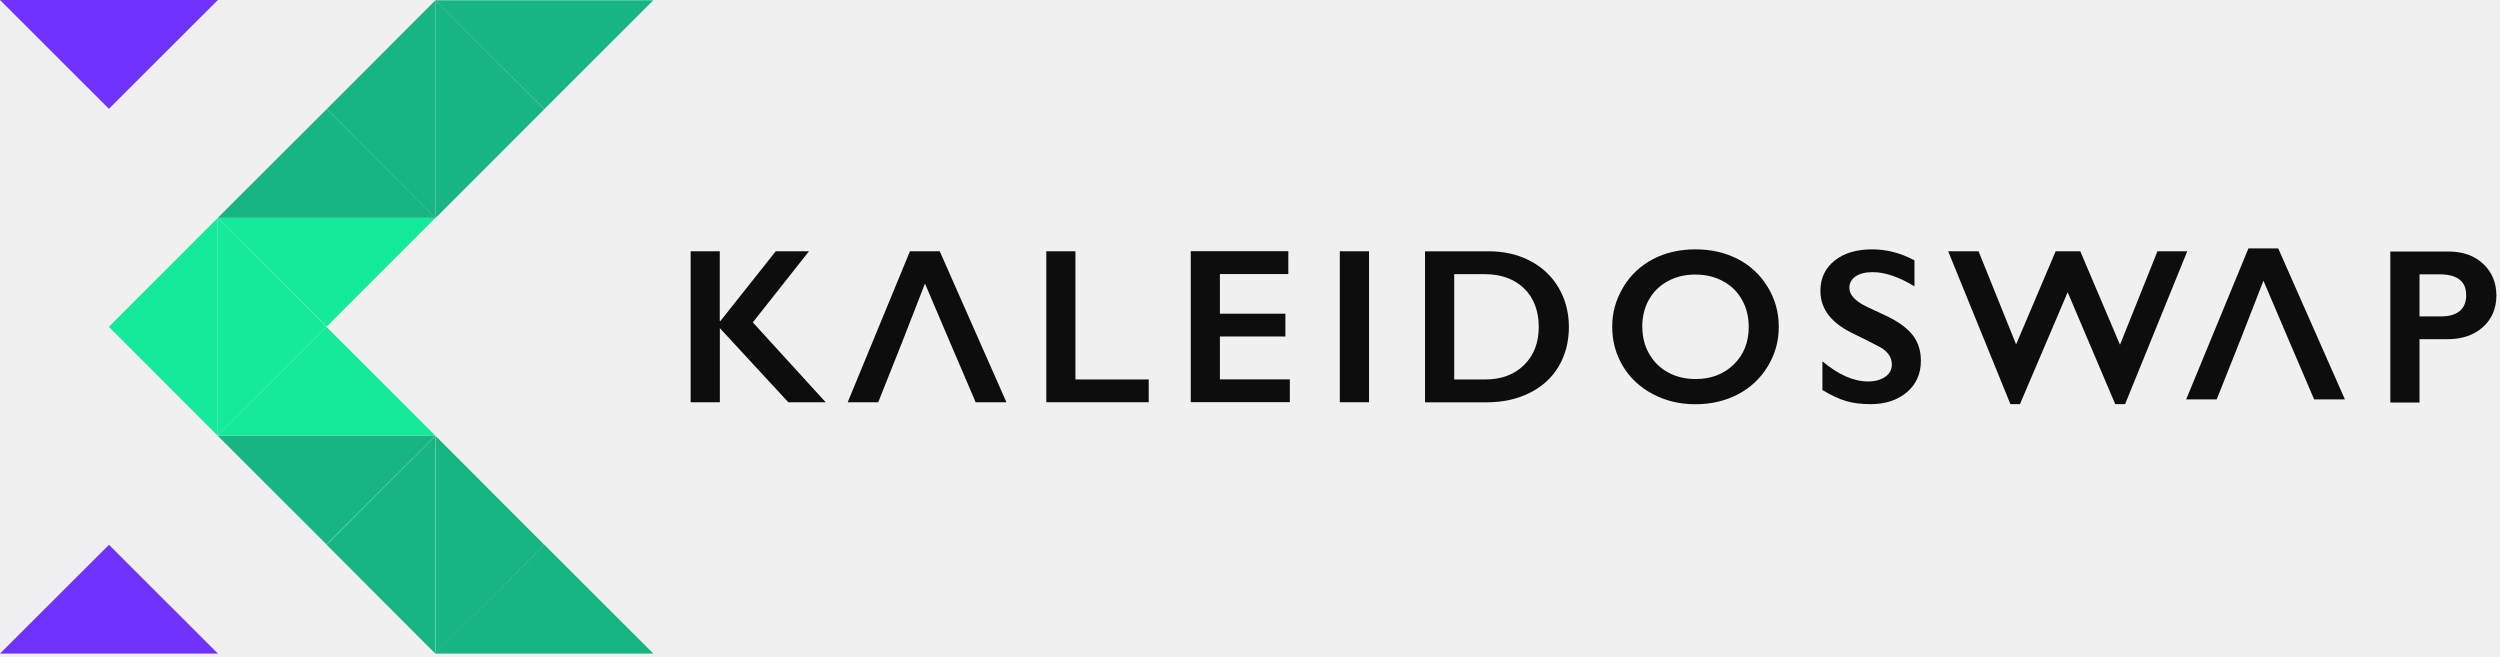
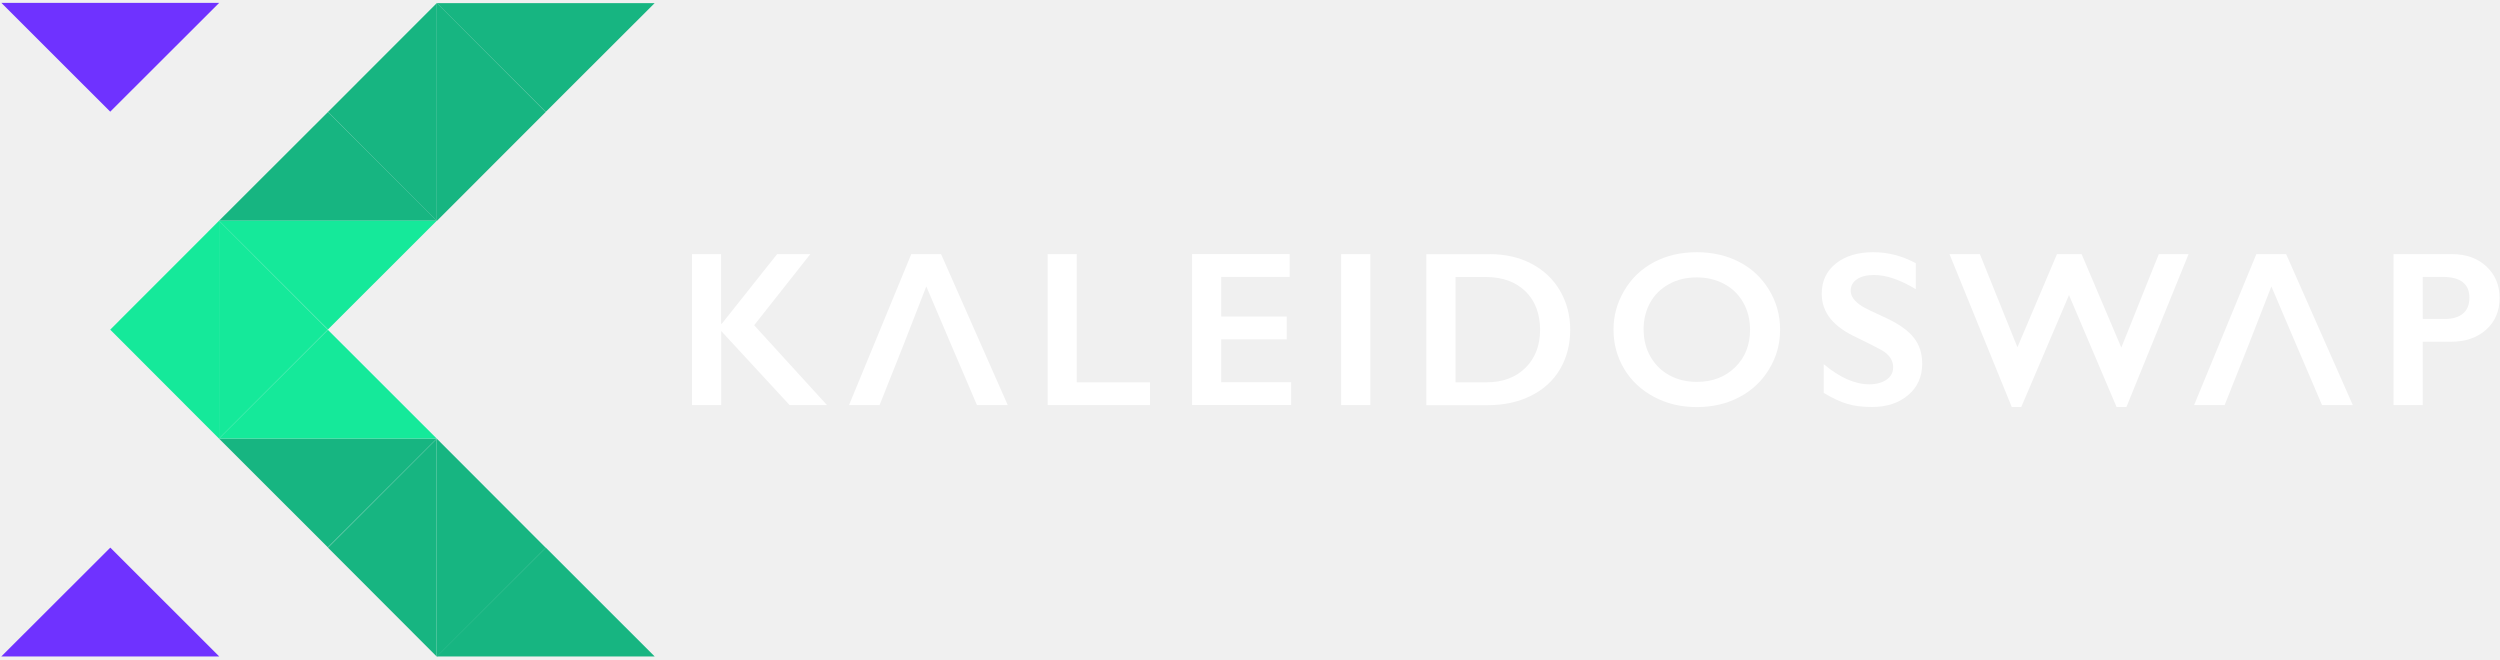
- <svg xmlns="http://www.w3.org/2000/svg" width="796" height="209" viewBox="0 0 796 209" fill="none">
-   <g clip-path="url(#clip0_4004_999)">
-     <path d="M69.377 208.104H0L34.702 173.455L69.377 208.104Z" fill="#6F32FF" />
-     <path d="M138.674 0.053V69.43L104.025 34.728L138.674 0.053Z" fill="#17B581" />
-     <path d="M138.647 138.78V208.157L103.999 173.455L138.647 138.78Z" fill="#17B581" />
-     <path d="M138.674 69.403V0.053L173.322 34.755L138.674 69.43V69.403Z" fill="#17B581" />
-     <path d="M69.323 138.727V69.35L103.972 104.052L69.323 138.727Z" fill="#15E99A" />
-     <path d="M69.323 69.377V138.753L34.675 104.052L69.323 69.377Z" fill="#15E99A" />
-     <path d="M138.7 208.183V138.807L173.349 173.508L138.7 208.183Z" fill="#17B581" />
-     <path d="M0 0H69.377L34.675 34.648L0 0Z" fill="#6F32FF" />
-     <path d="M208.024 208.104H138.647L173.349 173.455L208.024 208.104Z" fill="#17B581" />
-     <path d="M138.647 0.08H208.024L173.322 34.728L138.647 0.08Z" fill="#17B581" />
-     <path d="M138.7 69.377H69.323L104.025 34.728L138.7 69.377Z" fill="#17B581" />
-     <path d="M69.297 138.727H138.674L103.972 173.375L69.297 138.727Z" fill="#17B581" />
-     <path d="M138.647 138.727H69.297L103.972 104.105L138.62 138.727H138.647Z" fill="#15E99A" />
-     <path d="M138.647 69.377L103.999 103.999L69.323 69.377H138.674H138.647Z" fill="#15E99A" />
-     <path d="M229.174 80.005V102.192H229.387L247.003 80.005H257.579L239.696 102.644L262.893 128.072H250.989L229.201 104.477V128.072H219.901V80.005H229.201H229.174Z" fill="#0D0D0D" />
-     <path d="M342.419 80.005V120.818H365.749V128.072H333.146V80.005H342.446H342.419Z" fill="#0D0D0D" />
-     <path d="M410.202 80.005V87.259H388.414V99.88H409.272V107.134H388.414V120.791H410.68V128.045H379.141V79.978H410.202V80.005Z" fill="#0D0D0D" />
-     <path d="M435.896 80.005V128.072H426.596V80.005H435.896Z" fill="#0D0D0D" />
-     <path d="M473.866 80.005C478.861 80.005 483.325 81.015 487.204 83.061C491.11 85.107 494.139 87.976 496.292 91.67C498.444 95.363 499.533 99.508 499.533 104.131C499.533 108.755 498.444 113.006 496.292 116.646C494.139 120.287 491.057 123.103 487.045 125.096C483.059 127.089 478.489 128.098 473.308 128.098H453.725V80.032H473.839L473.866 80.005ZM472.909 120.818C478.038 120.818 482.183 119.277 485.291 116.195C488.4 113.112 489.941 109.074 489.941 104.078C489.941 99.083 488.374 94.805 485.238 91.803C482.103 88.8 477.905 87.285 472.59 87.285H463.025V120.818H472.883H472.909Z" fill="#0D0D0D" />
-     <path d="M539.868 79.394C544.837 79.394 549.327 80.43 553.313 82.476C557.299 84.522 560.461 87.498 562.825 91.351C565.19 95.204 566.359 99.455 566.359 104.052C566.359 108.649 565.217 112.714 562.905 116.567C560.593 120.419 557.431 123.395 553.419 125.521C549.38 127.647 544.863 128.71 539.815 128.71C534.766 128.71 530.303 127.62 526.237 125.468C522.172 123.316 518.983 120.34 516.725 116.567C514.466 112.794 513.324 108.622 513.324 104.052C513.324 99.482 514.466 95.522 516.725 91.643C518.983 87.764 522.119 84.761 526.131 82.609C530.117 80.457 534.713 79.394 539.895 79.394H539.868ZM522.916 104.052C522.916 107.24 523.633 110.11 525.095 112.661C526.556 115.212 528.549 117.178 531.126 118.586C533.704 119.994 536.626 120.685 539.868 120.685C544.81 120.685 548.849 119.144 552.038 116.035C555.226 112.926 556.794 108.941 556.794 104.052C556.794 100.863 556.076 97.994 554.642 95.443C553.207 92.892 551.187 90.899 548.583 89.517C545.979 88.109 543.057 87.418 539.788 87.418C536.52 87.418 533.597 88.109 530.993 89.544C528.389 90.979 526.397 92.919 524.988 95.469C523.58 97.994 522.889 100.89 522.889 104.078L522.916 104.052Z" fill="#0D0D0D" />
-     <path d="M596.039 79.394C600.716 79.394 605.233 80.563 609.564 82.901V91.165C604.595 88.162 600.157 86.648 596.305 86.648C593.966 86.648 592.133 87.1 590.831 88.003C589.503 88.906 588.838 90.129 588.838 91.643C588.838 93.45 590.061 95.124 592.532 96.665C593.222 97.117 595.88 98.419 600.476 100.518C604.409 102.378 607.252 104.45 609.006 106.709C610.759 108.967 611.61 111.704 611.61 114.893C611.61 119.011 610.122 122.359 607.146 124.883C604.17 127.408 600.317 128.683 595.614 128.683C592.532 128.683 589.901 128.338 587.696 127.673C585.49 127.009 582.993 125.84 580.256 124.193V115.052C585.384 119.33 590.22 121.456 594.764 121.456C597.022 121.456 598.856 120.951 600.264 119.968C601.672 118.985 602.363 117.683 602.363 116.035C602.363 113.803 601.141 111.996 598.723 110.588C596.703 109.499 594.099 108.17 590.911 106.629C587.138 104.902 584.295 102.909 582.435 100.598C580.575 98.312 579.618 95.655 579.618 92.626C579.618 88.588 581.133 85.372 584.135 82.981C587.138 80.59 591.097 79.394 596.039 79.394Z" fill="#0D0D0D" />
-     <path d="M629.97 80.005L641.927 109.658L654.522 80.005H662.36L675.008 109.765L686.938 80.005H696.424L676.629 128.683H673.493L658.348 93.051L643.149 128.683H640.12L620.298 80.005H629.89H629.97Z" fill="#0D0D0D" />
-     <path d="M779.678 80.092C784.169 80.092 787.836 81.394 790.625 83.998C793.415 86.602 794.85 89.95 794.85 94.068C794.85 98.186 793.415 101.588 790.572 104.138C787.729 106.689 783.983 107.991 779.333 107.991H770.378V128.158H761.079V80.092H779.652H779.678ZM777.367 100.737C779.838 100.737 781.777 100.179 783.159 99.037C784.541 97.894 785.232 96.22 785.232 93.988C785.232 89.551 782.389 87.346 776.702 87.346H770.378V100.737H777.367Z" fill="#0D0D0D" />
-     <path d="M299.215 80.005H289.729L269.907 128.072H279.632L284.282 116.381L287.099 109.313L294.512 90.288L302.616 109.313L305.645 116.381L310.641 128.072H320.445L299.215 80.005Z" fill="#0D0D0D" />
-     <path d="M725.386 79.092H715.901L696.079 127.158H705.804L710.453 115.467L713.27 108.399L720.683 89.375L728.787 108.399L731.816 115.467L736.812 127.158H746.616L725.386 79.092Z" fill="#0D0D0D" />
+ <svg xmlns="http://www.w3.org/2000/svg" width="796" height="210" viewBox="0 0 796 210" fill="none">
+   <g clip-path="url(#clip0_23_1098)">
+     <path d="M69.798 209.012H0.421L35.123 174.363L69.798 209.012Z" fill="#6F32FF" />
+     <path d="M139.095 0.961V70.338L104.447 35.636L139.095 0.961Z" fill="#17B581" />
+     <path d="M139.068 139.688V209.065L104.42 174.363L139.068 139.688Z" fill="#17B581" />
+     <path d="M139.095 70.312V0.961L173.743 35.663L139.095 70.338V70.312Z" fill="#17B581" />
+     <path d="M69.745 139.635V70.258L104.393 104.96L69.745 139.635Z" fill="#15E99A" />
+     <path d="M69.745 70.285V139.662L35.096 104.96L69.745 70.285Z" fill="#15E99A" />
+     <path d="M139.122 209.092V139.715L173.77 174.416L139.122 209.092Z" fill="#17B581" />
+     <path d="M0.421 0.908H69.798L35.096 35.557L0.421 0.908Z" fill="#6F32FF" />
+     <path d="M208.445 209.012H139.069L173.77 174.363L208.445 209.012Z" fill="#17B581" />
+     <path d="M139.069 0.988H208.445L173.744 35.636L139.069 0.988Z" fill="#17B581" />
+     <path d="M139.122 70.285H69.745L104.447 35.636L139.122 70.285Z" fill="#17B581" />
+     <path d="M69.718 139.635H139.095L104.393 174.284L69.718 139.635Z" fill="#17B581" />
+     <path d="M139.068 139.635H69.718L104.393 105.013L139.042 139.635H139.068Z" fill="#15E99A" />
+     <path d="M139.068 70.285L104.42 104.907L69.745 70.285H139.095H139.068Z" fill="#15E99A" />
+     <path d="M229.596 80.913V103.1H229.808L247.425 80.913H258L240.118 103.552L263.314 128.98H251.41L229.622 105.385V128.98H220.323V80.913H229.622H229.596Z" fill="white" />
+     <path d="M342.841 80.913V121.726H366.17V128.98H333.568V80.913H342.867H342.841Z" fill="white" />
+     <path d="M410.623 80.913V88.167H388.835V100.788H409.693V108.042H388.835V121.7H411.102V128.954H379.562V80.887H410.623V80.913Z" fill="white" />
+     <path d="M436.317 80.913V128.98H427.018V80.913H436.317Z" fill="white" />
+     <path d="M474.287 80.913C479.283 80.913 483.747 81.923 487.626 83.969C491.532 86.015 494.561 88.885 496.713 92.578C498.865 96.271 499.955 100.417 499.955 105.04C499.955 109.663 498.865 113.915 496.713 117.555C494.561 121.195 491.479 124.012 487.466 126.004C483.481 127.997 478.911 129.007 473.729 129.007H454.146V80.94H474.261L474.287 80.913ZM473.331 121.726C478.459 121.726 482.604 120.185 485.713 117.103C488.822 114.021 490.363 109.982 490.363 104.987C490.363 99.991 488.795 95.713 485.66 92.711C482.524 89.708 478.326 88.194 473.012 88.194H463.446V121.726H473.304H473.331Z" fill="white" />
+     <path d="M540.289 80.302C545.258 80.302 549.749 81.338 553.734 83.385C557.72 85.43 560.882 88.406 563.247 92.259C565.612 96.112 566.781 100.363 566.781 104.96C566.781 109.557 565.638 113.622 563.326 117.475C561.015 121.328 557.853 124.304 553.841 126.429C549.802 128.555 545.285 129.618 540.236 129.618C535.188 129.618 530.724 128.528 526.659 126.376C522.593 124.224 519.405 121.248 517.146 117.475C514.888 113.702 513.745 109.53 513.745 104.96C513.745 100.39 514.888 96.431 517.146 92.552C519.405 88.672 522.54 85.67 526.552 83.517C530.538 81.365 535.135 80.302 540.316 80.302H540.289ZM523.337 104.96C523.337 108.149 524.055 111.018 525.516 113.569C526.977 116.12 528.97 118.086 531.548 119.494C534.125 120.903 537.048 121.593 540.289 121.593C545.232 121.593 549.27 120.052 552.459 116.944C555.647 113.835 557.215 109.849 557.215 104.96C557.215 101.772 556.498 98.902 555.063 96.351C553.628 93.8 551.609 91.808 549.005 90.426C546.401 89.017 543.478 88.327 540.21 88.327C536.942 88.327 534.019 89.017 531.415 90.452C528.811 91.887 526.818 93.827 525.41 96.378C524.001 98.902 523.311 101.798 523.311 104.987L523.337 104.96Z" fill="white" />
+     <path d="M596.46 80.302C601.137 80.302 605.654 81.471 609.985 83.81V92.073C605.016 89.071 600.579 87.556 596.726 87.556C594.388 87.556 592.554 88.008 591.252 88.911C589.924 89.815 589.26 91.037 589.26 92.552C589.26 94.358 590.482 96.032 592.953 97.573C593.644 98.025 596.301 99.327 600.898 101.426C604.83 103.286 607.673 105.359 609.427 107.617C611.181 109.876 612.031 112.613 612.031 115.801C612.031 119.92 610.543 123.267 607.567 125.792C604.591 128.316 600.738 129.591 596.035 129.591C592.953 129.591 590.322 129.246 588.117 128.582C585.912 127.917 583.414 126.748 580.677 125.101V115.96C585.805 120.238 590.641 122.364 595.185 122.364C597.444 122.364 599.277 121.859 600.685 120.876C602.093 119.893 602.784 118.591 602.784 116.944C602.784 114.712 601.562 112.905 599.144 111.497C597.125 110.407 594.521 109.079 591.332 107.537C587.559 105.81 584.716 103.818 582.856 101.506C580.996 99.221 580.04 96.564 580.04 93.535C580.04 89.496 581.554 86.281 584.557 83.889C587.559 81.498 591.518 80.302 596.46 80.302Z" fill="white" />
+     <path d="M630.392 80.913L642.348 110.567L654.943 80.913H662.782L675.429 110.673L687.36 80.913H696.845L677.05 129.591H673.915L658.769 93.96L643.571 129.591H640.542L620.72 80.913H630.312H630.392Z" fill="white" />
+     <path d="M780.703 80.913C785.194 80.913 788.861 82.215 791.651 84.819C794.441 87.423 795.875 90.771 795.875 94.89C795.875 99.008 794.441 102.409 791.598 104.96C788.754 107.511 785.008 108.813 780.358 108.813H771.404V128.98H762.104V80.913H780.677H780.703ZM778.392 101.559C780.863 101.559 782.803 101.001 784.184 99.859C785.566 98.716 786.257 97.042 786.257 94.81C786.257 90.373 783.414 88.167 777.727 88.167H771.404V101.559H778.392Z" fill="white" />
+     <path d="M299.637 80.913H290.151L270.329 128.98H280.054L284.704 117.289L287.52 110.221L294.934 91.196L303.038 110.221L306.067 117.289L311.062 128.98H320.867L299.637 80.913Z" fill="white" />
+     <path d="M727.907 80.913H718.421L698.599 128.98H708.324L712.974 117.289L715.791 110.221L723.204 91.196L731.308 110.221L734.337 117.289L739.332 128.98H749.137L727.907 80.913Z" fill="white" />
  </g>
  <defs>
-     <clipPath id="clip0_4004_999">
-       <rect width="795.454" height="208.183" fill="white" />
+     <clipPath id="clip0_23_1098">
+       <rect width="795.454" height="208.183" fill="white" transform="translate(0.421387 0.908325)" />
    </clipPath>
  </defs>
</svg>
